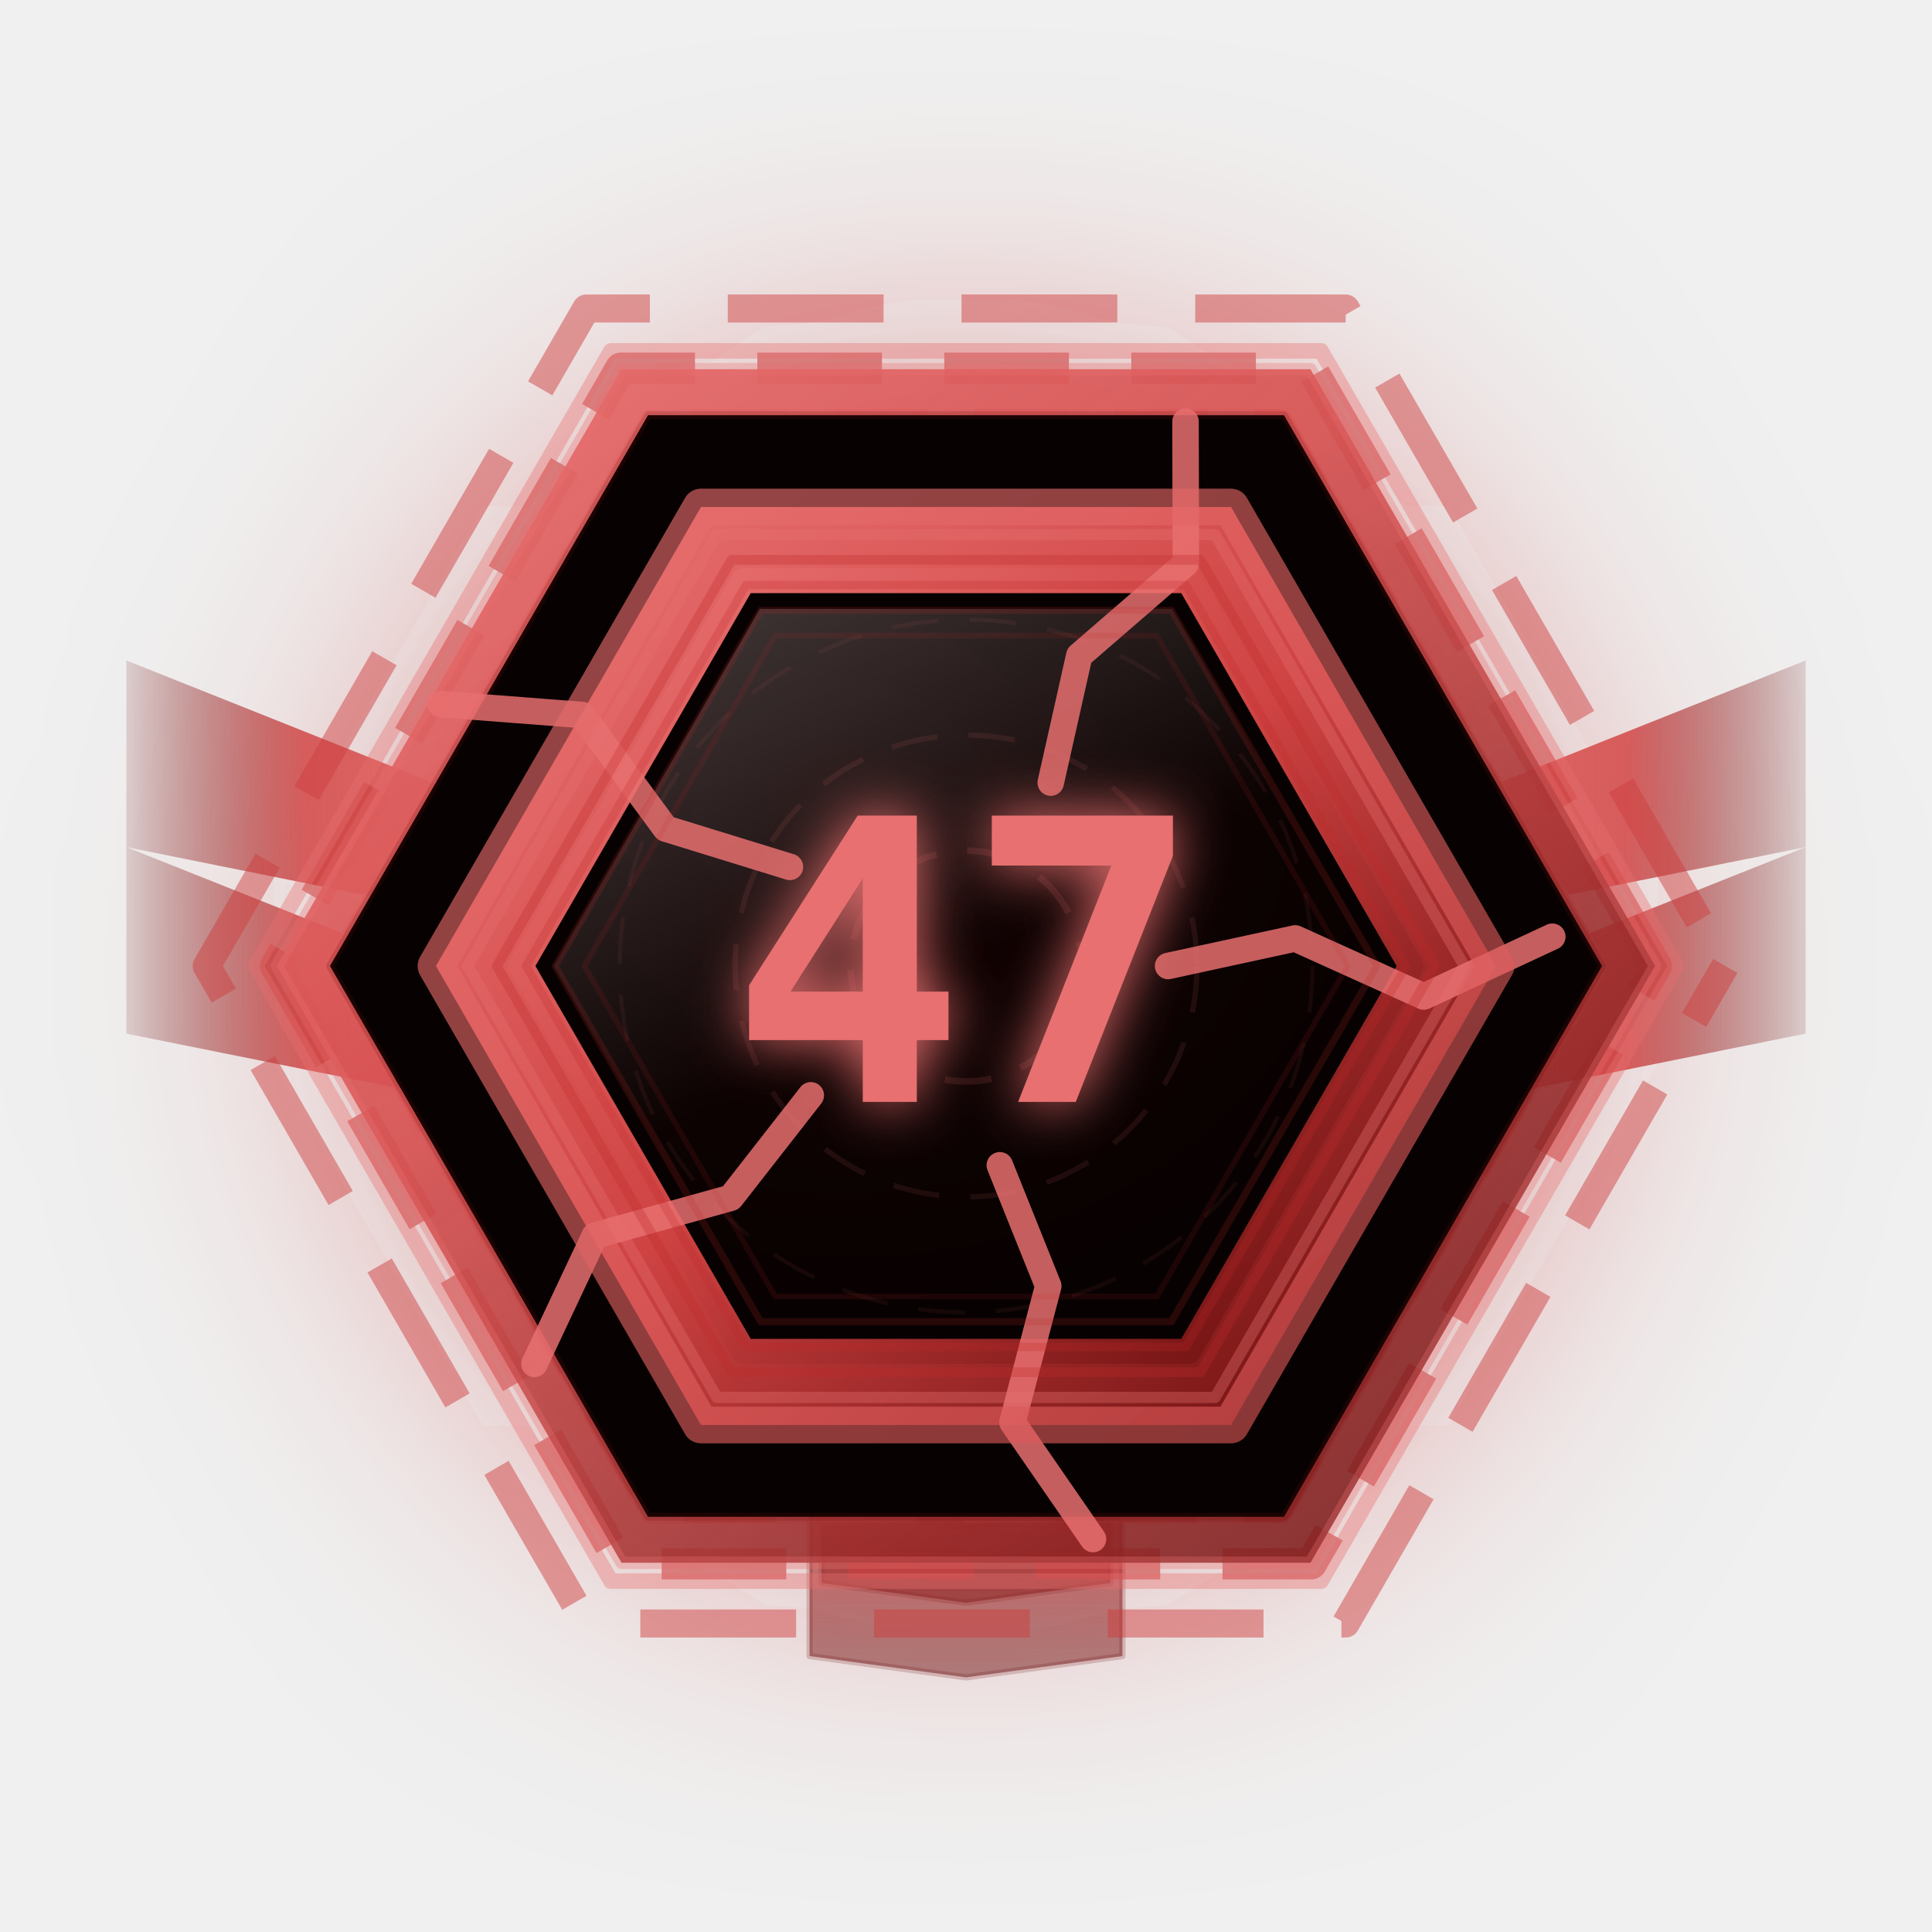
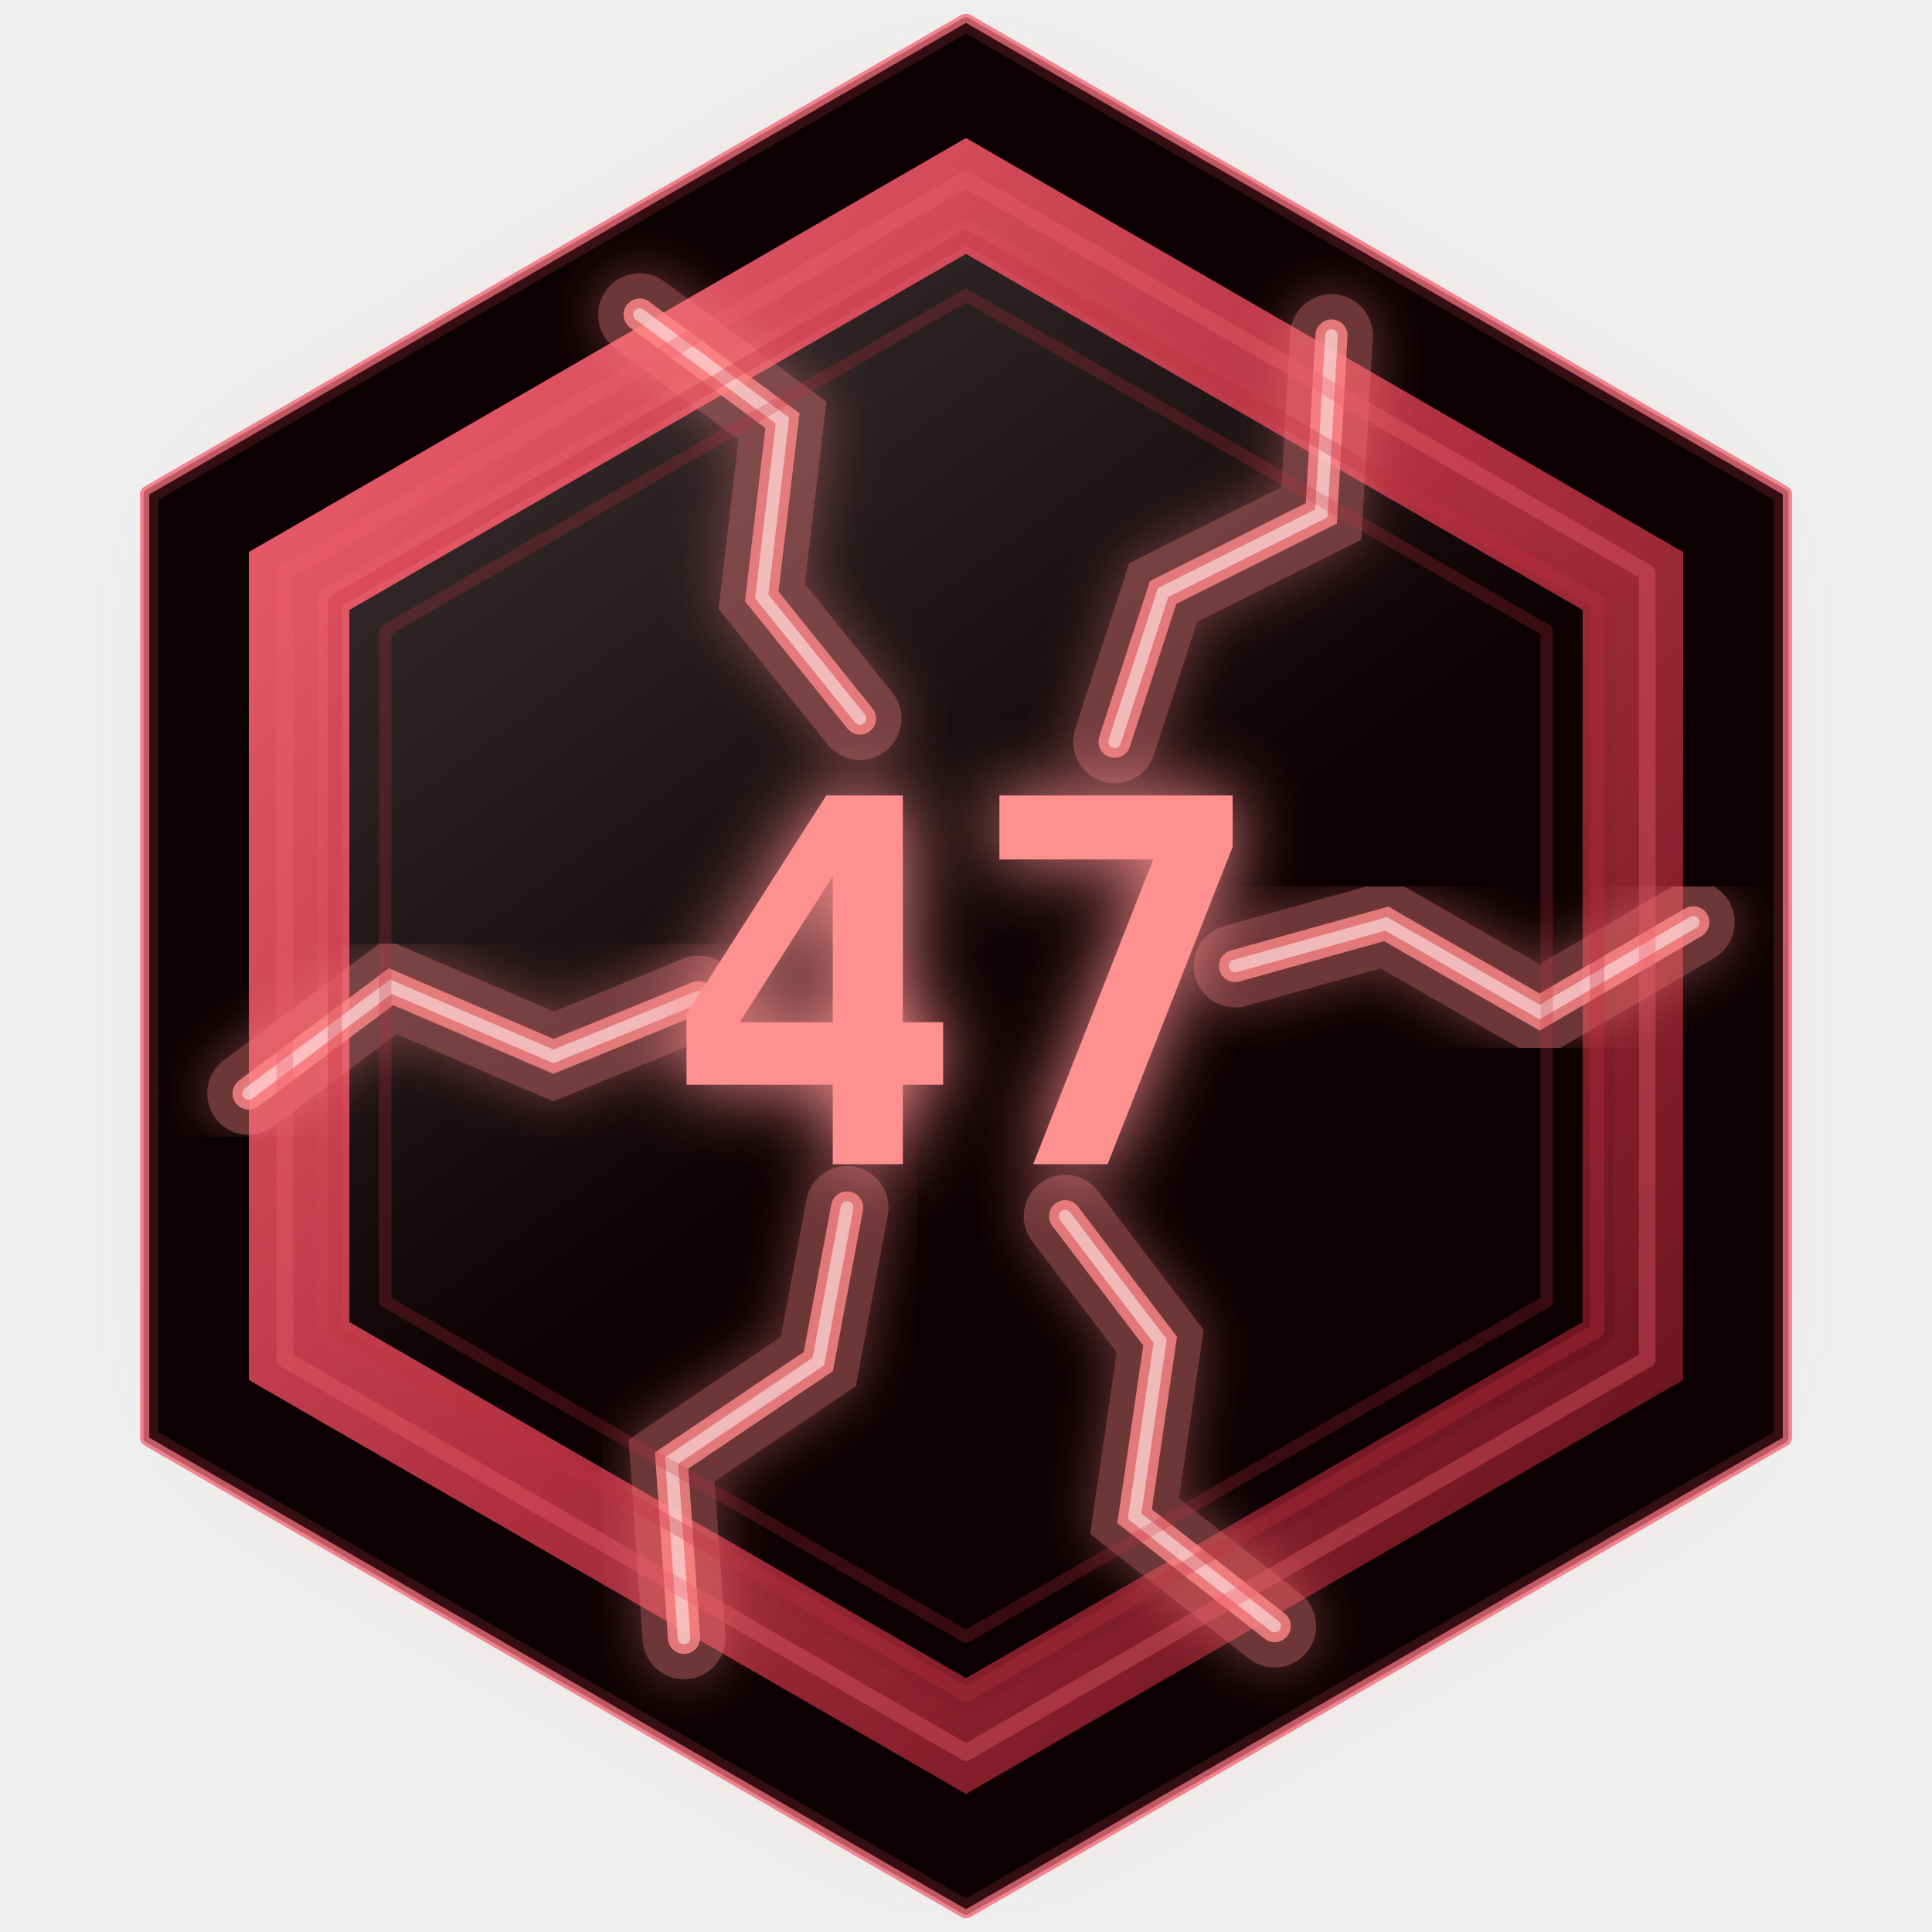
- <svg xmlns="http://www.w3.org/2000/svg" width="84" height="84" viewBox="-20 -20 124 124" overflow="visible" role="img" aria-label="Level 47 Badge">
+ <svg xmlns="http://www.w3.org/2000/svg" width="84" height="84" viewBox="0 0 84 84" role="img" aria-label="Level 47 Badge">
  <defs>
    <radialGradient id="bglv47" cx="35%" cy="28%" r="72%">
-       <stop offset="0%" stop-color="#140303" />
-       <stop offset="100%" stop-color="#080101" />
+       <stop offset="0%" stop-color="#0c0002" />
+       <stop offset="100%" stop-color="#0c0002" />
    </radialGradient>
    <linearGradient id="rimlv47" x1="5%" y1="5%" x2="95%" y2="95%">
-       <stop offset="0%" stop-color="#e87070" />
-       <stop offset="50%" stop-color="#cf4343" />
-       <stop offset="100%" stop-color="#6a0e0e" />
-     </linearGradient>
-     <linearGradient id="transRinglv47" x1="0%" y1="0%" x2="100%" y2="100%">
-       <stop offset="0%" stop-color="#e87070" />
-       <stop offset="100%" stop-color="#d85353" />
+       <stop offset="0%" stop-color="#f06070" />
+       <stop offset="50%" stop-color="#b03040" />
+       <stop offset="100%" stop-color="#601018" />
    </linearGradient>
    <linearGradient id="shlv47" x1="18%" y1="0%" x2="82%" y2="100%">
-       <stop offset="0%" stop-color="white" stop-opacity="0.2" />
-       <stop offset="50%" stop-color="white" stop-opacity="0" />
+       <stop offset="0%" stop-color="white" stop-opacity="0.18" />
+       <stop offset="55%" stop-color="white" stop-opacity="0" />
    </linearGradient>
    <filter id="gllv47" x="-40%" y="-40%" width="180%" height="180%">
-       <feGaussianBlur stdDeviation="1.8" result="b" />
+       <feGaussianBlur stdDeviation="1.6" result="b" />
      <feMerge>
        <feMergeNode in="b" />
        <feMergeNode in="SourceGraphic" />
      </feMerge>
    </filter>
-     <filter id="halolv47" x="-80%" y="-80%" width="360%" height="360%">
-       <feGaussianBlur stdDeviation="16" result="b" />
+     <filter id="halolv47" x="-35%" y="-35%" width="170%" height="170%">
+       <feGaussianBlur stdDeviation="3.5" result="b" />
      <feMerge>
        <feMergeNode in="b" />
        <feMergeNode in="SourceGraphic" />
      </feMerge>
    </filter>
    <linearGradient id="pglv47_0" x1="5%" y1="0%" x2="95%" y2="100%">
-       <stop offset="0%" stop-color="#e87070" stop-opacity="0.95" />
-       <stop offset="38%" stop-color="#cb3c3c" stop-opacity="0.9" />
-       <stop offset="100%" stop-color="#6a0e0e" stop-opacity="0.85" />
+       <stop offset="0%" stop-color="#f06070" stop-opacity="0.95" />
+       <stop offset="38%" stop-color="#b03040" stop-opacity="0.90" />
+       <stop offset="100%" stop-color="#601018" stop-opacity="0.85" />
    </linearGradient>
    <linearGradient id="pglv47_1" x1="5%" y1="0%" x2="95%" y2="100%">
-       <stop offset="0%" stop-color="#e87070" stop-opacity="0.95" />
-       <stop offset="38%" stop-color="#cb3c3c" stop-opacity="0.9" />
-       <stop offset="100%" stop-color="#6a0e0e" stop-opacity="0.85" />
+       <stop offset="0%" stop-color="#f06070" stop-opacity="0.95" />
+       <stop offset="38%" stop-color="#b03040" stop-opacity="0.90" />
+       <stop offset="100%" stop-color="#601018" stop-opacity="0.85" />
    </linearGradient>
    <linearGradient id="pglv47_2" x1="5%" y1="0%" x2="95%" y2="100%">
-       <stop offset="0%" stop-color="#e87070" stop-opacity="0.95" />
-       <stop offset="38%" stop-color="#d65050" stop-opacity="0.9" />
-       <stop offset="100%" stop-color="#6a0e0e" stop-opacity="0.85" />
+       <stop offset="0%" stop-color="#f06070" stop-opacity="0.95" />
+       <stop offset="38%" stop-color="#b03040" stop-opacity="0.90" />
+       <stop offset="100%" stop-color="#601018" stop-opacity="0.85" />
    </linearGradient>
-     <linearGradient id="aplv47_0" x1="0%" y1="0%" x2="0%" y2="100%">
-       <stop offset="0%" stop-color="#e87070" />
-       <stop offset="100%" stop-color="#6a0e0e" stop-opacity="0.65" />
+     <linearGradient id="pglv47_3" x1="5%" y1="0%" x2="95%" y2="100%">
+       <stop offset="0%" stop-color="#f06070" stop-opacity="0.95" />
+       <stop offset="38%" stop-color="#b03040" stop-opacity="0.90" />
+       <stop offset="100%" stop-color="#601018" stop-opacity="0.85" />
    </linearGradient>
-     <linearGradient id="aplv47_1" x1="0%" y1="0%" x2="0%" y2="100%">
-       <stop offset="0%" stop-color="#d34b4b" />
-       <stop offset="100%" stop-color="#6a0e0e" stop-opacity="0.65" />
+     <linearGradient id="pglv47_4" x1="5%" y1="0%" x2="95%" y2="100%">
+       <stop offset="0%" stop-color="#f06070" stop-opacity="0.95" />
+       <stop offset="38%" stop-color="#b03040" stop-opacity="0.90" />
+       <stop offset="100%" stop-color="#601018" stop-opacity="0.85" />
    </linearGradient>
-     <linearGradient id="aplv47_2" x1="0%" y1="0%" x2="0%" y2="100%">
-       <stop offset="0%" stop-color="#d34b4b" />
-       <stop offset="100%" stop-color="#6a0e0e" stop-opacity="0.65" />
-     </linearGradient>
-     <linearGradient id="csLlv47_0" x1="100%" y1="50%" x2="0%" y2="50%">
-       <stop offset="0%" stop-color="#e87070" stop-opacity="1.0" />
-       <stop offset="55%" stop-color="#d34b4b" stop-opacity="0.88" />
-       <stop offset="100%" stop-color="#6a0e0e" stop-opacity="0.15" />
-     </linearGradient>
-     <linearGradient id="csRlv47_0" x1="0%" y1="50%" x2="100%" y2="50%">
-       <stop offset="0%" stop-color="#e87070" stop-opacity="1.0" />
-       <stop offset="55%" stop-color="#d34b4b" stop-opacity="0.88" />
-       <stop offset="100%" stop-color="#6a0e0e" stop-opacity="0.15" />
-     </linearGradient>
-     <linearGradient id="csLlv47_1" x1="100%" y1="50%" x2="0%" y2="50%">
-       <stop offset="0%" stop-color="#e87070" stop-opacity="1.0" />
-       <stop offset="55%" stop-color="#d34b4b" stop-opacity="0.88" />
-       <stop offset="100%" stop-color="#6a0e0e" stop-opacity="0.15" />
-     </linearGradient>
-     <linearGradient id="csRlv47_1" x1="0%" y1="50%" x2="100%" y2="50%">
-       <stop offset="0%" stop-color="#e87070" stop-opacity="1.0" />
-       <stop offset="55%" stop-color="#d34b4b" stop-opacity="0.88" />
-       <stop offset="100%" stop-color="#6a0e0e" stop-opacity="0.15" />
-     </linearGradient>
-     <filter id="crGlowlv47" x="-50%" y="-50%" width="200%" height="200%">
+     <filter id="crGlowlv47" x="-40%" y="-40%" width="180%" height="180%">
      <feGaussianBlur stdDeviation="1.2" result="b" />
      <feMerge>
        <feMergeNode in="b" />
        <feMergeNode in="SourceGraphic" />
      </feMerge>
    </filter>
  </defs>
-   <path d="M76.02,42.00L59.01,71.46L24.99,71.46L7.98,42.00L24.99,12.54L59.01,12.54Z" fill="#c02828" fill-opacity="0.81" filter="url(#halolv47)" />
-   <path d="M33.50,71.46 L42.00,71.46 L50.51,71.46 L50.51,76.91 L42.00,78.07 L33.50,76.91 Z" fill="url(#aplv47_0)" opacity="0.90" />
-   <path d="M33.50,71.46 L42.00,71.46 L50.51,71.46" fill="none" stroke="#e87070" stroke-width="0.9" stroke-opacity="0.52" stroke-linejoin="round" />
-   <path d="M33.50,71.46 L42.00,71.46 L50.51,71.46 L50.51,76.91 L42.00,78.07 L33.50,76.91 Z" fill="none" stroke="#6a0e0e" stroke-width="0.4" stroke-opacity="0.2" stroke-linejoin="round" />
-   <path d="M32.73,74.11 L42.00,74.11 L51.27,74.11 L51.27,81.60 L42.00,82.87 L32.73,81.60 Z" fill="url(#aplv47_1)" opacity="0.82" />
-   <path d="M32.73,74.11 L42.00,74.11 L51.27,74.11" fill="none" stroke="#e87070" stroke-width="0.9" stroke-opacity="0.42" stroke-linejoin="round" />
-   <path d="M32.73,74.11 L42.00,74.11 L51.27,74.11 L51.27,81.60 L42.00,82.87 L32.73,81.60 Z" fill="none" stroke="#6a0e0e" stroke-width="0.4" stroke-opacity="0.2" stroke-linejoin="round" />
-   <path d="M31.96,76.77 L42.00,76.77 L52.04,76.77 L52.04,86.29 L42.00,87.66 L31.96,86.29 Z" fill="url(#aplv47_2)" opacity="0.74" />
-   <path d="M31.96,76.77 L42.00,76.77 L52.04,76.77" fill="none" stroke="#e87070" stroke-width="0.9" stroke-opacity="0.32" stroke-linejoin="round" />
-   <path d="M31.96,76.77 L42.00,76.77 L52.04,76.77 L52.04,86.29 L42.00,87.66 L31.96,86.29 Z" fill="none" stroke="#6a0e0e" stroke-width="0.4" stroke-opacity="0.2" stroke-linejoin="round" />
-   <polygon points="13.56,32.54 13.56,39.49 -11.89,34.37 -11.89,22.39" fill="url(#csLlv47_0)" />
-   <polygon points="70.44,32.54 70.44,39.49 95.89,34.37 95.89,22.39" fill="url(#csRlv47_0)" />
-   <polygon points="13.56,44.51 13.56,51.46 -11.89,46.34 -11.89,34.37" fill="url(#csLlv47_1)" />
-   <polygon points="70.44,44.51 70.44,51.46 95.89,46.34 95.89,34.37" fill="url(#csRlv47_1)" />
-   <path d="M81.89,42.00L61.94,76.54L22.06,76.54L2.11,42.00L22.06,7.46L61.94,7.46Z" fill="none" stroke="#e87070" stroke-width="2.4" stroke-opacity="0.68" stroke-dasharray="6 3" stroke-dashoffset="0" stroke-linejoin="round" />
-   <path d="M86.31,42.00L64.16,80.37L19.84,80.37L-2.31,42.00L19.84,3.63L64.16,3.63Z" fill="none" stroke="#cc3d3d" stroke-width="2.0" stroke-opacity="0.58" stroke-dasharray="8 4" stroke-dashoffset="18" stroke-linejoin="round" />
-   <path d="M90.73,42.00L66.37,84.20L17.63,84.20L-6.73,42.00L17.63,-0.20L66.37,-0.20Z" fill="none" stroke="#cc3d3d" stroke-width="1.8" stroke-opacity="0.48" stroke-dasharray="10 5" stroke-dashoffset="36" stroke-linejoin="round" />
-   <path d="M79.42,42.00L60.71,74.41L23.29,74.41L4.58,42.00L23.29,9.59L60.71,9.59Z" fill="url(#pglv47_0)" />
-   <path d="M76.02,42.00L59.01,71.46L24.99,71.46L7.98,42.00L24.99,12.54L59.01,12.54Z" fill="#080101" />
-   <path d="M79.42,42.00L60.71,74.41L23.29,74.41L4.58,42.00L23.29,9.59L60.71,9.59Z" fill="none" stroke="#e87070" stroke-width="0.8" stroke-opacity="0.48" stroke-linejoin="round" />
-   <path d="M76.02,42.00L59.01,71.46L24.99,71.46L7.98,42.00L24.99,12.54L59.01,12.54Z" fill="none" stroke="#6a0e0e" stroke-width="0.5" stroke-opacity="0.28" stroke-linejoin="round" />
-   <path d="M82.82,42.00L62.41,77.35L21.59,77.35L1.18,42.00L21.59,6.65L62.41,6.65Z" fill="url(#pglv47_1)" />
-   <path d="M79.42,42.00L60.71,74.41L23.29,74.41L4.58,42.00L23.29,9.59L60.71,9.59Z" fill="#080101" />
-   <path d="M82.82,42.00L62.41,77.35L21.59,77.35L1.18,42.00L21.59,6.65L62.41,6.65Z" fill="none" stroke="#e87070" stroke-width="0.8" stroke-opacity="0.40" stroke-linejoin="round" />
-   <path d="M79.42,42.00L60.71,74.41L23.29,74.41L4.58,42.00L23.29,9.59L60.71,9.59Z" fill="none" stroke="#6a0e0e" stroke-width="0.5" stroke-opacity="0.24" stroke-linejoin="round" />
-   <path d="M86.23,42.00L64.11,80.30L19.89,80.30L-2.23,42.00L19.89,3.70L64.11,3.70Z" fill="url(#pglv47_2)" />
-   <path d="M82.82,42.00L62.41,77.35L21.59,77.35L1.18,42.00L21.59,6.65L62.41,6.65Z" fill="#080101" />
-   <path d="M86.23,42.00L64.11,80.30L19.89,80.30L-2.23,42.00L19.89,3.70L64.11,3.70Z" fill="none" stroke="#e87070" stroke-width="0.8" stroke-opacity="0.32" stroke-linejoin="round" />
-   <path d="M82.82,42.00L62.41,77.35L21.59,77.35L1.18,42.00L21.59,6.65L62.41,6.65Z" fill="none" stroke="#6a0e0e" stroke-width="0.5" stroke-opacity="0.20" stroke-linejoin="round" />
-   <path d="M87.59,42.00L64.79,81.48L19.21,81.48L-3.59,42.00L19.21,2.52L64.79,2.52Z" fill="none" stroke="#e87070" stroke-width="1.0" stroke-opacity="0.38" stroke-linejoin="round" />
-   <path d="M76.02,42.00L59.01,71.46L24.99,71.46L7.98,42.00L24.99,12.54L59.01,12.54Z" fill="url(#rimlv47)" />
-   <path d="M70.56,42.00L56.28,66.73L27.72,66.73L13.44,42.00L27.72,17.27L56.28,17.27Z" fill="#080101" />
-   <path d="M70.56,42.00L56.28,66.73L27.72,66.73L13.44,42.00L27.72,17.27L56.28,17.27Z" fill="none" stroke="url(#rimlv47)" stroke-width="1.60" stroke-linejoin="round" />
-   <path d="M68.46,42.00L55.23,64.92L28.77,64.92L15.54,42.00L28.77,19.08L55.23,19.08Z" fill="url(#bglv47)" />
-   <path d="M68.46,42.00L55.23,64.92L28.77,64.92L15.54,42.00L28.77,19.08L55.23,19.08Z" fill="url(#shlv47)" />
-   <polyline points="54.97,42.00 63.13,40.23 71.38,43.96 79.63,40.12" fill="none" stroke="#e87070" stroke-width="1.7" stroke-linecap="round" stroke-linejoin="round" opacity="0.84" />
-   <polyline points="44.17,54.79 47.28,62.54 44.98,71.29 50.15,78.78" fill="none" stroke="#e87070" stroke-width="1.7" stroke-linecap="round" stroke-linejoin="round" opacity="0.84" />
-   <polyline points="32.04,50.30 26.90,56.88 18.18,59.30 14.30,67.54" fill="none" stroke="#e87070" stroke-width="1.7" stroke-linecap="round" stroke-linejoin="round" opacity="0.84" />
-   <polyline points="30.70,35.64 22.72,33.18 17.36,25.89 8.28,25.19" fill="none" stroke="#e87070" stroke-width="1.7" stroke-linecap="round" stroke-linejoin="round" opacity="0.84" />
-   <polyline points="47.44,30.23 49.27,22.08 56.11,16.16 56.09,7.06" fill="none" stroke="#e87070" stroke-width="1.7" stroke-linecap="round" stroke-linejoin="round" opacity="0.84" />
-   <circle cx="42.00" cy="42.00" r="7.41" fill="none" stroke="#e87070" stroke-width="0.42" stroke-opacity="0.13" stroke-dasharray="3 2" />
-   <circle cx="42.00" cy="42.00" r="14.82" fill="none" stroke="#e87070" stroke-width="0.34" stroke-opacity="0.10" stroke-dasharray="3 2" />
-   <circle cx="42.00" cy="42.00" r="22.23" fill="none" stroke="#e87070" stroke-width="0.26" stroke-opacity="0.07" stroke-dasharray="3 2" />
-   <path d="M76.02,42.00L59.01,71.46L24.99,71.46L7.98,42.00L24.99,12.54L59.01,12.54Z" fill="none" stroke="url(#transRinglv47)" stroke-width="2.35" stroke-opacity="0.63" stroke-linejoin="round" />
-   <path d="M73.98,42.00L57.99,69.69L26.01,69.69L10.02,42.00L26.01,14.31L57.99,14.31Z" fill="none" stroke="#e87070" stroke-width="0.72" stroke-opacity="0.36" stroke-linejoin="round" />
-   <path d="M72.11,42.00L57.05,68.07L26.95,68.07L11.89,42.00L26.95,15.93L57.05,15.93Z" fill="none" stroke="#c02828" stroke-width="0.63" stroke-opacity="0.30" stroke-linejoin="round" />
-   <path d="M70.24,42.00L56.12,66.45L27.88,66.45L13.76,42.00L27.88,17.55L56.12,17.55Z" fill="none" stroke="#c02828" stroke-width="0.54" stroke-opacity="0.24" stroke-linejoin="round" />
-   <path d="M68.37,42.00L55.18,64.83L28.82,64.83L15.63,42.00L28.82,19.17L55.18,19.17Z" fill="none" stroke="#c02828" stroke-width="0.45" stroke-opacity="0.18" stroke-linejoin="round" />
-   <path d="M66.49,42.00L54.25,63.21L29.75,63.21L17.51,42.00L29.75,20.79L54.25,20.79Z" fill="none" stroke="#c02828" stroke-width="0.36" stroke-opacity="0.12" stroke-linejoin="round" />
-   <text x="42.0" y="42.0" text-anchor="middle" dominant-baseline="central" font-family="Orbitron,monospace" font-weight="900" font-size="25.2" fill="#e87070" filter="url(#gllv47)">47</text>
+   <path d="M73.18,24.00 L73.18,60.00 L42.00,78.00 L10.82,60.00 L10.82,24.00 L42.00,6.00Z" fill="#d04050" fill-opacity="0.30" filter="url(#halolv47)" />
+   <path d="M75.98,22.38 L75.98,61.62 L42.00,81.24 L8.02,61.62 L8.02,22.38 L42.00,2.76Z" fill="url(#pglv47_0)" />
+   <path d="M73.18,24.00 L73.18,60.00 L42.00,78.00 L10.82,60.00 L10.82,24.00 L42.00,6.00Z" fill="#0c0002" />
+   <path d="M75.98,22.38 L75.98,61.62 L42.00,81.24 L8.02,61.62 L8.02,22.38 L42.00,2.76Z" fill="none" stroke="#f06070" stroke-width="0.8" stroke-opacity="0.48" stroke-linejoin="round" />
+   <path d="M73.18,24.00 L73.18,60.00 L42.00,78.00 L10.82,60.00 L10.82,24.00 L42.00,6.00Z" fill="none" stroke="#601018" stroke-width="0.5" stroke-opacity="0.28" stroke-linejoin="round" />
+   <path d="M77.51,21.50 L77.51,62.50 L42.00,83.00 L6.49,62.50 L6.49,21.50 L42.00,1.00Z" fill="url(#pglv47_1)" />
+   <path d="M75.98,22.38 L75.98,61.62 L42.00,81.24 L8.02,61.62 L8.02,22.38 L42.00,2.76Z" fill="#0c0002" />
+   <path d="M77.51,21.50 L77.51,62.50 L42.00,83.00 L6.49,62.50 L6.49,21.50 L42.00,1.00Z" fill="none" stroke="#f06070" stroke-width="0.8" stroke-opacity="0.40" stroke-linejoin="round" />
+   <path d="M75.98,22.38 L75.98,61.62 L42.00,81.24 L8.02,61.62 L8.02,22.38 L42.00,2.76Z" fill="none" stroke="#601018" stroke-width="0.5" stroke-opacity="0.24" stroke-linejoin="round" />
+   <path d="M77.51,21.50 L77.51,62.50 L42.00,83.00 L6.49,62.50 L6.49,21.50 L42.00,1.00Z" fill="url(#pglv47_2)" />
+   <path d="M77.51,21.50 L77.51,62.50 L42.00,83.00 L6.49,62.50 L6.49,21.50 L42.00,1.00Z" fill="#0c0002" />
+   <path d="M77.51,21.50 L77.51,62.50 L42.00,83.00 L6.49,62.50 L6.49,21.50 L42.00,1.00Z" fill="none" stroke="#f06070" stroke-width="0.8" stroke-opacity="0.32" stroke-linejoin="round" />
+   <path d="M77.51,21.50 L77.51,62.50 L42.00,83.00 L6.49,62.50 L6.49,21.50 L42.00,1.00Z" fill="none" stroke="#601018" stroke-width="0.5" stroke-opacity="0.20" stroke-linejoin="round" />
+   <path d="M77.51,21.50 L77.51,62.50 L42.00,83.00 L6.49,62.50 L6.49,21.50 L42.00,1.00Z" fill="url(#pglv47_3)" />
+   <path d="M77.51,21.50 L77.51,62.50 L42.00,83.00 L6.49,62.50 L6.49,21.50 L42.00,1.00Z" fill="#0c0002" />
+   <path d="M77.51,21.50 L77.51,62.50 L42.00,83.00 L6.49,62.50 L6.49,21.50 L42.00,1.00Z" fill="none" stroke="#f06070" stroke-width="0.8" stroke-opacity="0.24" stroke-linejoin="round" />
+   <path d="M77.51,21.50 L77.51,62.50 L42.00,83.00 L6.49,62.50 L6.49,21.50 L42.00,1.00Z" fill="none" stroke="#601018" stroke-width="0.5" stroke-opacity="0.16" stroke-linejoin="round" />
+   <path d="M77.51,21.50 L77.51,62.50 L42.00,83.00 L6.49,62.50 L6.49,21.50 L42.00,1.00Z" fill="url(#pglv47_4)" />
+   <path d="M77.51,21.50 L77.51,62.50 L42.00,83.00 L6.49,62.50 L6.49,21.50 L42.00,1.00Z" fill="#0c0002" />
+   <path d="M77.51,21.50 L77.51,62.50 L42.00,83.00 L6.49,62.50 L6.49,21.50 L42.00,1.00Z" fill="none" stroke="#f06070" stroke-width="0.8" stroke-opacity="0.16" stroke-linejoin="round" />
+   <path d="M77.51,21.50 L77.51,62.50 L42.00,83.00 L6.49,62.50 L6.49,21.50 L42.00,1.00Z" fill="none" stroke="#601018" stroke-width="0.5" stroke-opacity="0.12" stroke-linejoin="round" />
+   <path d="M73.18,24.00 L73.18,60.00 L42.00,78.00 L10.82,60.00 L10.82,24.00 L42.00,6.00Z" fill="url(#rimlv47)" />
+   <path d="M69.44,26.16 L69.44,57.84 L42.00,73.68 L14.56,57.84 L14.56,26.16 L42.00,10.32Z" fill="#0c0002" />
+   <path d="M69.44,26.16 L69.44,57.84 L42.00,73.68 L14.56,57.84 L14.56,26.16 L42.00,10.32Z" fill="none" stroke="url(#rimlv47)" stroke-width="1.5" stroke-linejoin="round" />
+   <path d="M68.81,26.52 L68.81,57.48 L42.00,72.96 L15.19,57.48 L15.19,26.52 L42.00,11.04Z" fill="url(#bglv47)" />
+   <path d="M68.81,26.52 L68.81,57.48 L42.00,72.96 L15.19,57.48 L15.19,26.52 L42.00,11.04Z" fill="url(#shlv47)" />
+   <polyline points="53.70,42.00 60.27,40.17 66.94,44.00 73.62,40.10" fill="none" stroke="#ff8888" stroke-width="3.6" stroke-linecap="round" filter="url(#crGlowlv47)" opacity="0.40" />
+   <polyline points="53.70,42.00 60.27,40.17 66.94,44.00 73.62,40.10" fill="none" stroke="#ff8888" stroke-width="1.4" stroke-linecap="round" opacity="0.80" />
+   <polyline points="53.70,42.00 60.27,40.17 66.94,44.00 73.62,40.10" fill="none" stroke="white" stroke-width="0.55" stroke-linecap="round" opacity="0.49" />
+   <polyline points="46.31,52.88 50.44,58.31 49.33,65.92 55.42,70.70" fill="none" stroke="#ff8888" stroke-width="3.6" stroke-linecap="round" filter="url(#crGlowlv47)" opacity="0.40" />
+   <polyline points="46.31,52.88 50.44,58.31 49.33,65.92 55.42,70.70" fill="none" stroke="#ff8888" stroke-width="1.4" stroke-linecap="round" opacity="0.80" />
+   <polyline points="46.31,52.88 50.44,58.31 49.33,65.92 55.42,70.70" fill="none" stroke="white" stroke-width="0.55" stroke-linecap="round" opacity="0.49" />
+   <polyline points="36.83,52.50 35.58,59.20 29.20,63.50 29.74,71.21" fill="none" stroke="#ff8888" stroke-width="3.6" stroke-linecap="round" filter="url(#crGlowlv47)" opacity="0.40" />
+   <polyline points="36.83,52.50 35.58,59.20 29.20,63.50 29.74,71.21" fill="none" stroke="#ff8888" stroke-width="1.4" stroke-linecap="round" opacity="0.80" />
+   <polyline points="36.83,52.50 35.58,59.20 29.20,63.50 29.74,71.21" fill="none" stroke="white" stroke-width="0.55" stroke-linecap="round" opacity="0.49" />
+   <polyline points="30.38,43.35 24.07,45.93 17.00,42.90 10.81,47.54" fill="none" stroke="#ff8888" stroke-width="3.6" stroke-linecap="round" filter="url(#crGlowlv47)" opacity="0.40" />
+   <polyline points="30.38,43.35 24.07,45.93 17.00,42.90 10.81,47.54" fill="none" stroke="#ff8888" stroke-width="1.4" stroke-linecap="round" opacity="0.80" />
+   <polyline points="30.38,43.35 24.07,45.93 17.00,42.90 10.81,47.54" fill="none" stroke="white" stroke-width="0.55" stroke-linecap="round" opacity="0.49" />
+   <polyline points="37.39,31.24 33.12,25.93 34.02,18.29 27.81,13.68" fill="none" stroke="#ff8888" stroke-width="3.6" stroke-linecap="round" filter="url(#crGlowlv47)" opacity="0.40" />
+   <polyline points="37.39,31.24 33.12,25.93 34.02,18.29 27.81,13.68" fill="none" stroke="#ff8888" stroke-width="1.4" stroke-linecap="round" opacity="0.80" />
+   <polyline points="37.39,31.24 33.12,25.93 34.02,18.29 27.81,13.68" fill="none" stroke="white" stroke-width="0.55" stroke-linecap="round" opacity="0.49" />
+   <polyline points="48.46,32.25 50.57,25.76 57.45,22.32 57.89,14.59" fill="none" stroke="#ff8888" stroke-width="3.6" stroke-linecap="round" filter="url(#crGlowlv47)" opacity="0.40" />
+   <polyline points="48.46,32.25 50.57,25.76 57.45,22.32 57.89,14.59" fill="none" stroke="#ff8888" stroke-width="1.4" stroke-linecap="round" opacity="0.80" />
+   <polyline points="48.46,32.25 50.57,25.76 57.45,22.32 57.89,14.59" fill="none" stroke="white" stroke-width="0.55" stroke-linecap="round" opacity="0.49" />
+   <path d="M71.62,24.90 L71.62,59.10 L42.00,76.20 L12.38,59.10 L12.38,24.90 L42.00,7.80Z" fill="none" stroke="#f06070" stroke-width="0.72" stroke-opacity="0.36" stroke-linejoin="round" />
+   <path d="M69.44,26.16 L69.44,57.84 L42.00,73.68 L14.56,57.84 L14.56,26.16 L42.00,10.32Z" fill="none" stroke="#c03040" stroke-width="0.63" stroke-opacity="0.30" stroke-linejoin="round" />
+   <path d="M67.25,27.42 L67.25,56.58 L42.00,71.16 L16.75,56.58 L16.75,27.42 L42.00,12.84Z" fill="none" stroke="#c03040" stroke-width="0.54" stroke-opacity="0.24" stroke-linejoin="round" />
+   <text x="42" y="43" text-anchor="middle" dominant-baseline="central" font-family="Orbitron,monospace" font-weight="900" font-size="22" fill="#ff9090" filter="url(#gllv47)">47</text>
</svg>
